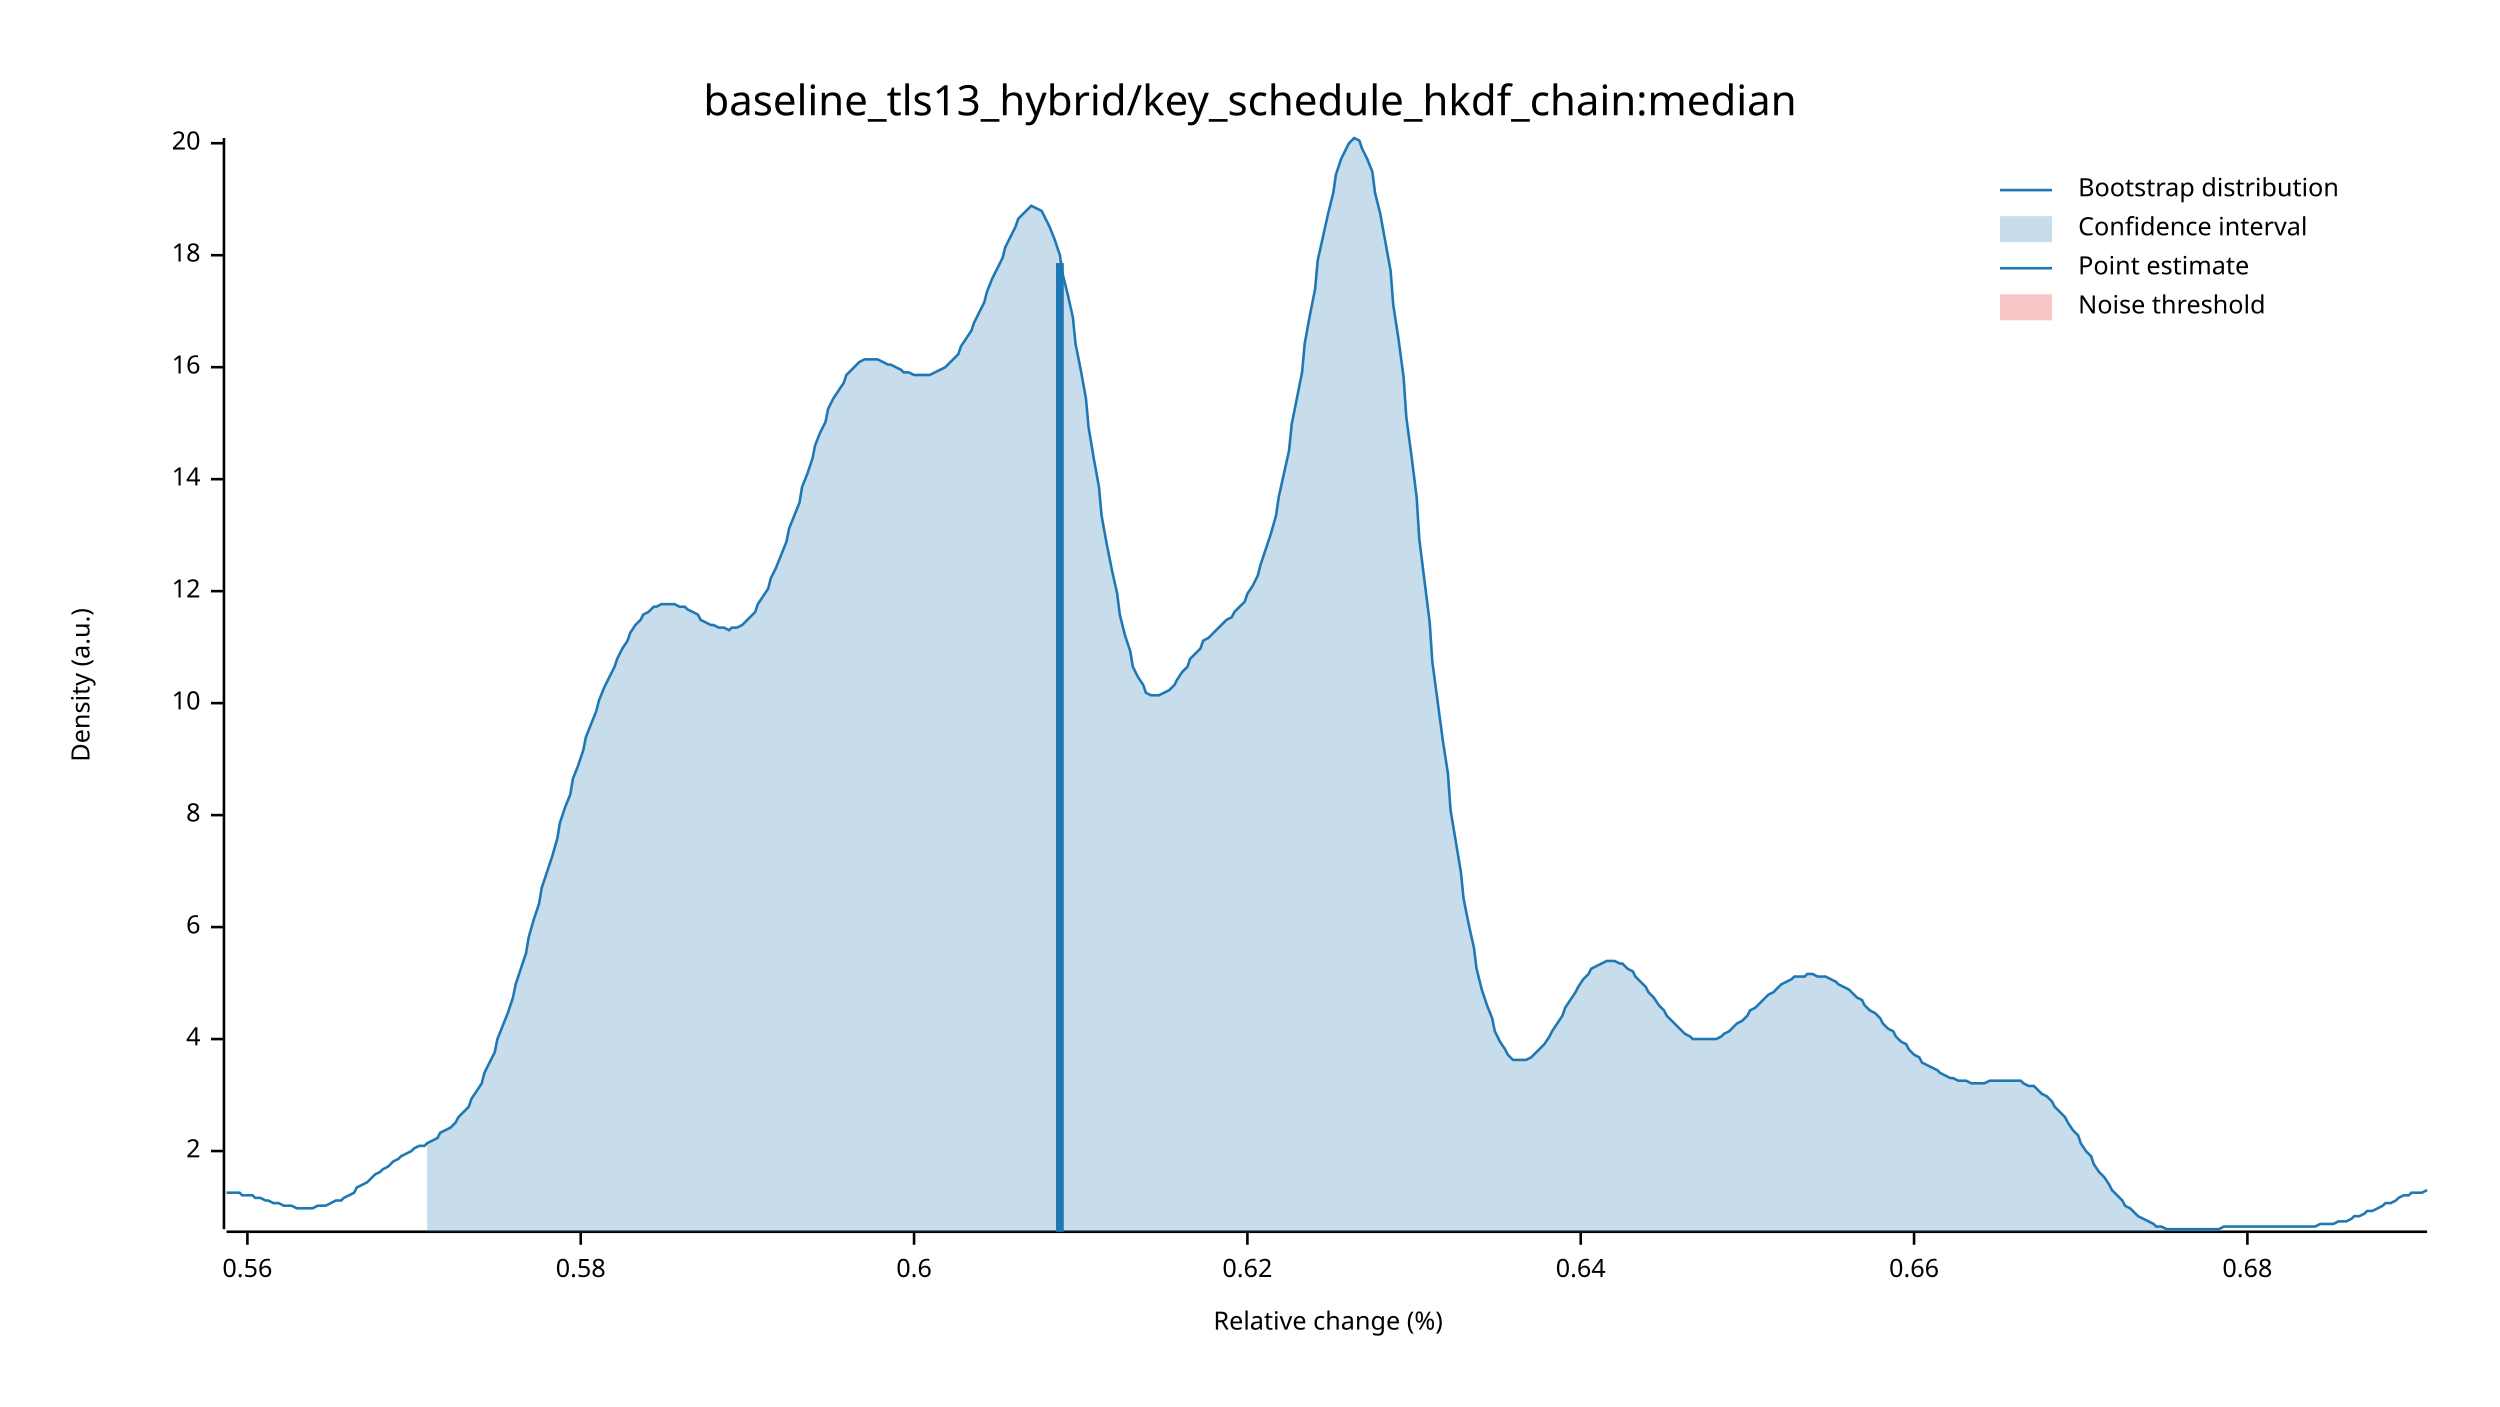
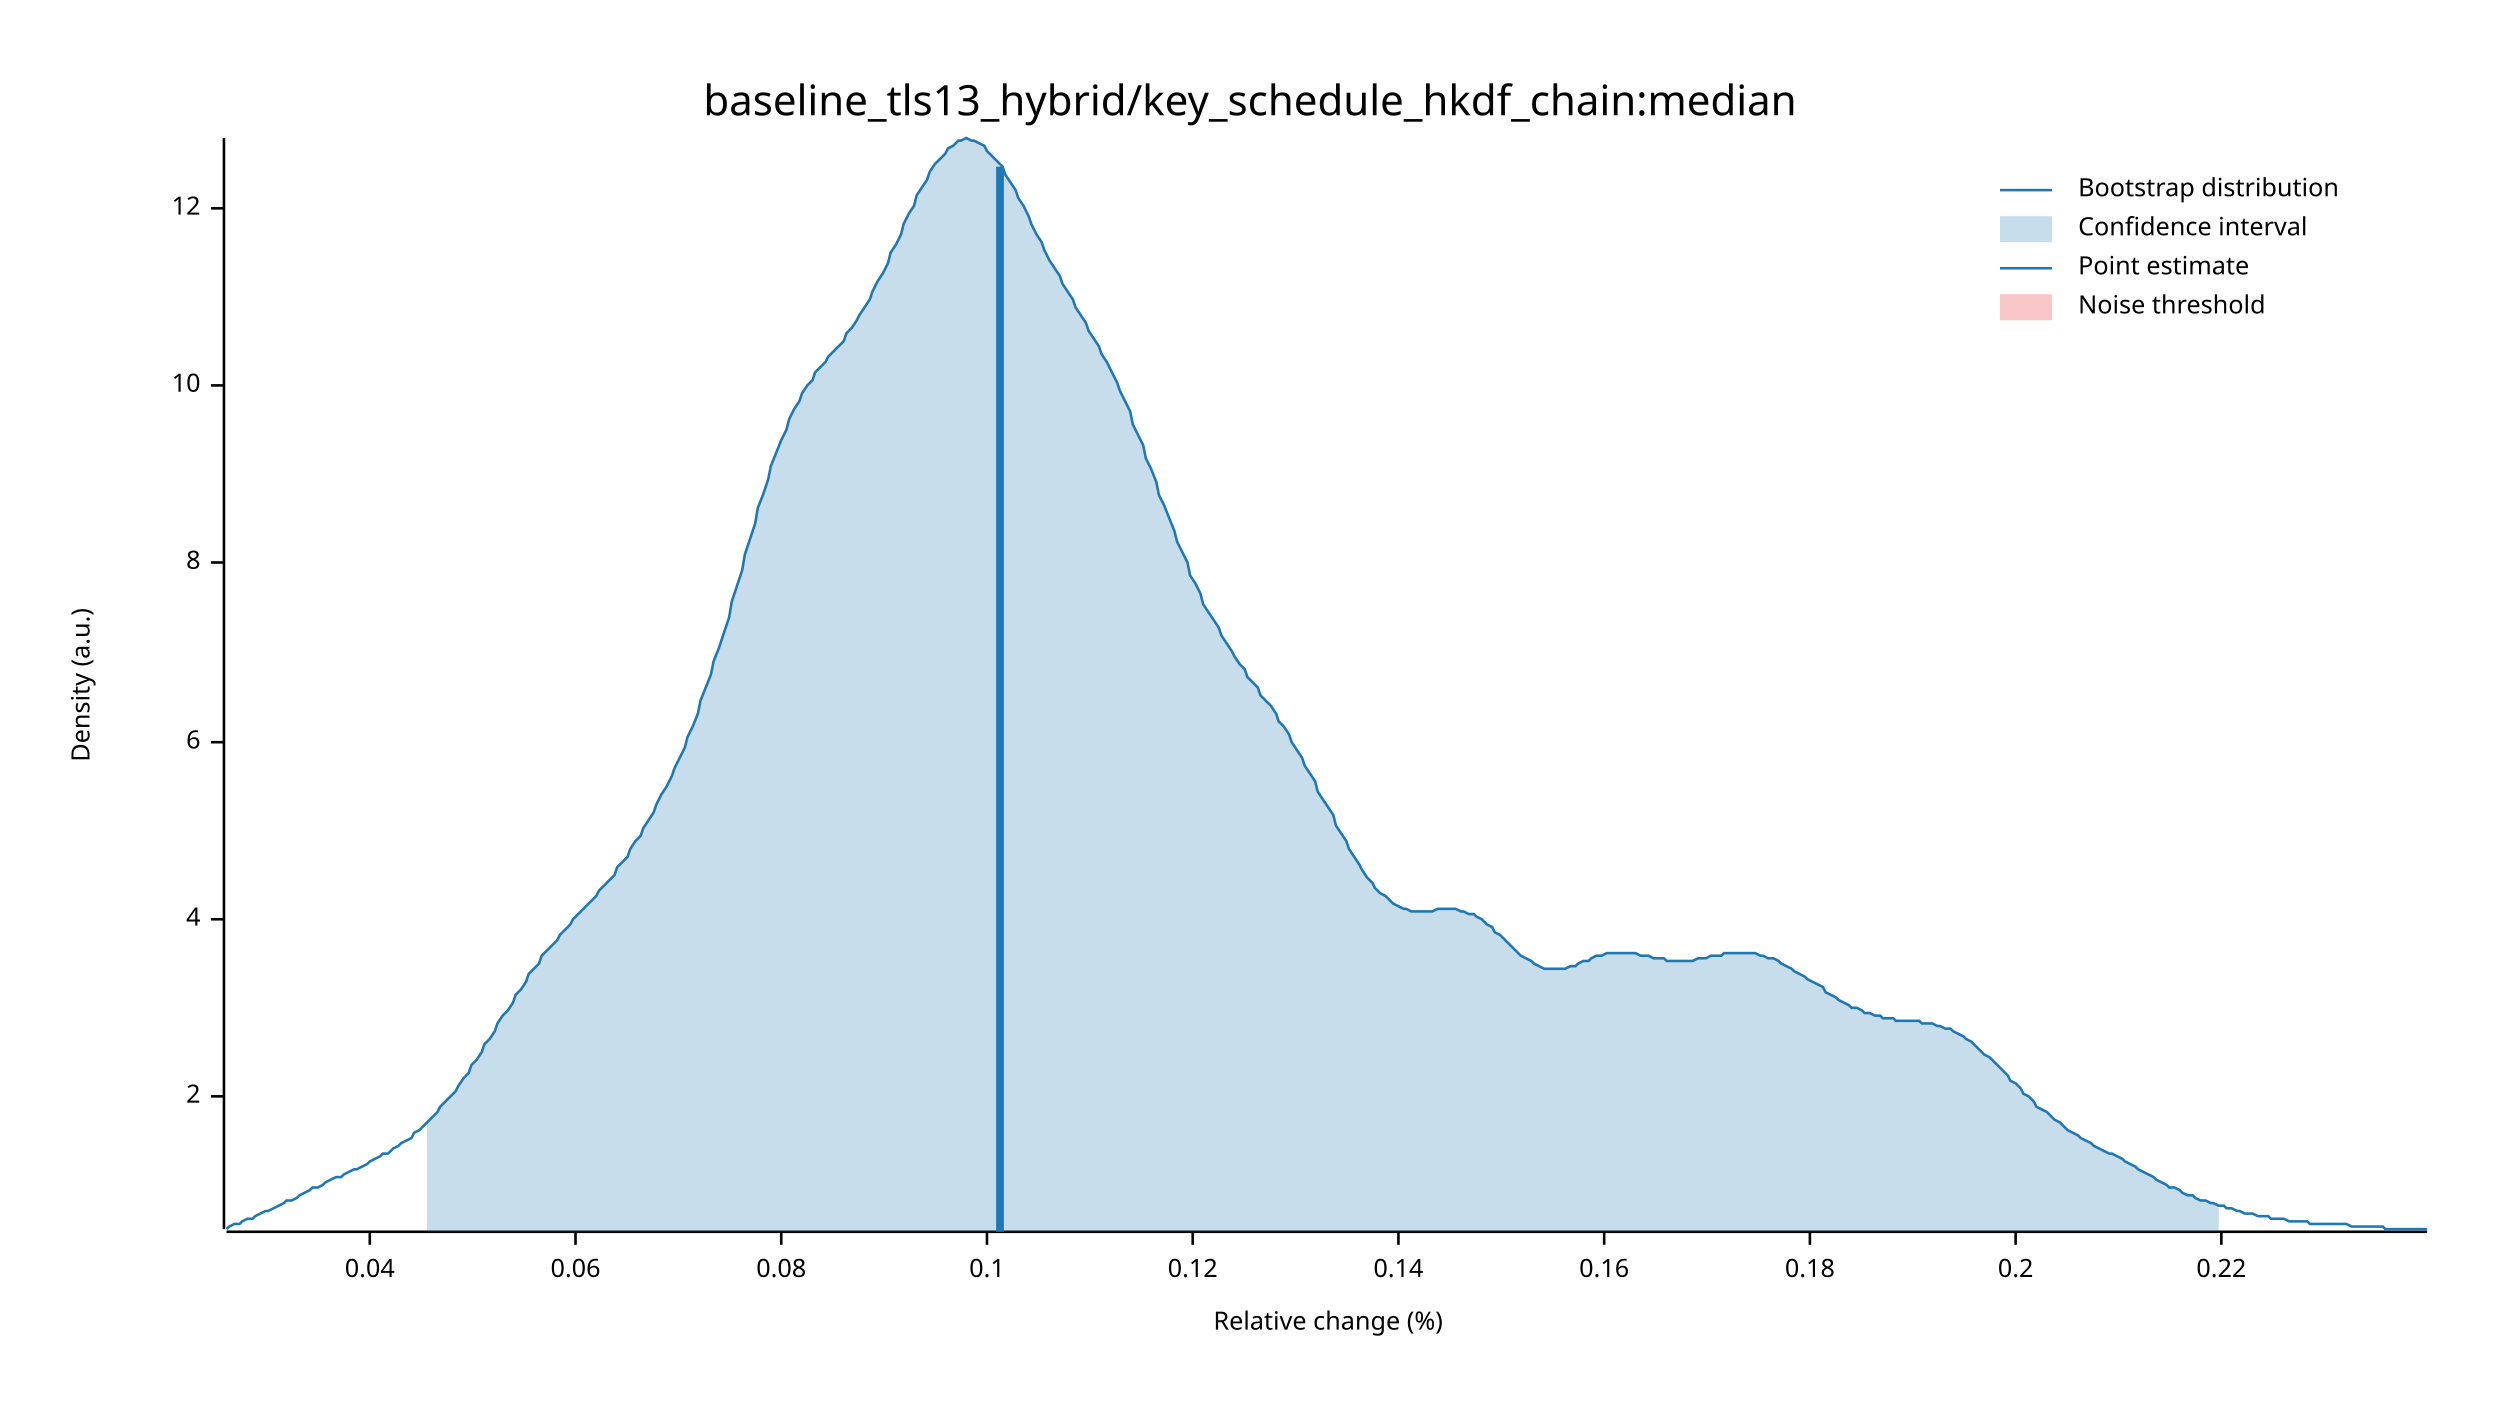
<svg xmlns="http://www.w3.org/2000/svg" width="960" height="540" viewBox="0 0 960 540">
  <text x="480" y="32" dy="0.76em" text-anchor="middle" font-family="sans-serif" font-size="16.129" opacity="1" fill="#000000">
baseline_tls13_hybrid/key_schedule_hkdf_chain:median
</text>
  <text x="27" y="263" dy="0.76em" text-anchor="middle" font-family="sans-serif" font-size="9.677" opacity="1" fill="#000000" transform="rotate(270, 27, 263)">
Density (a.u.)
</text>
  <text x="510" y="513" dy="-0.5ex" text-anchor="middle" font-family="sans-serif" font-size="9.677" opacity="1" fill="#000000">
Relative change (%)
</text>
  <polyline fill="none" opacity="1" stroke="#000000" stroke-width="1" points="86,53 86,472 " />
-   <text x="77" y="442" dy="0.5ex" text-anchor="end" font-family="sans-serif" font-size="9.677" opacity="1" fill="#000000">
+   <text x="77" y="421" dy="0.5ex" text-anchor="end" font-family="sans-serif" font-size="9.677" opacity="1" fill="#000000">
2
</text>
-   <polyline fill="none" opacity="1" stroke="#000000" stroke-width="1" points="81,442 86,442 " />
-   <text x="77" y="399" dy="0.5ex" text-anchor="end" font-family="sans-serif" font-size="9.677" opacity="1" fill="#000000">
+   <polyline fill="none" opacity="1" stroke="#000000" stroke-width="1" points="81,421 86,421 " />
+   <text x="77" y="353" dy="0.5ex" text-anchor="end" font-family="sans-serif" font-size="9.677" opacity="1" fill="#000000">
4
</text>
-   <polyline fill="none" opacity="1" stroke="#000000" stroke-width="1" points="81,399 86,399 " />
-   <text x="77" y="356" dy="0.5ex" text-anchor="end" font-family="sans-serif" font-size="9.677" opacity="1" fill="#000000">
+   <polyline fill="none" opacity="1" stroke="#000000" stroke-width="1" points="81,353 86,353 " />
+   <text x="77" y="285" dy="0.5ex" text-anchor="end" font-family="sans-serif" font-size="9.677" opacity="1" fill="#000000">
6
</text>
-   <polyline fill="none" opacity="1" stroke="#000000" stroke-width="1" points="81,356 86,356 " />
-   <text x="77" y="313" dy="0.5ex" text-anchor="end" font-family="sans-serif" font-size="9.677" opacity="1" fill="#000000">
+   <polyline fill="none" opacity="1" stroke="#000000" stroke-width="1" points="81,285 86,285 " />
+   <text x="77" y="216" dy="0.5ex" text-anchor="end" font-family="sans-serif" font-size="9.677" opacity="1" fill="#000000">
8
</text>
-   <polyline fill="none" opacity="1" stroke="#000000" stroke-width="1" points="81,313 86,313 " />
-   <text x="77" y="270" dy="0.5ex" text-anchor="end" font-family="sans-serif" font-size="9.677" opacity="1" fill="#000000">
+   <polyline fill="none" opacity="1" stroke="#000000" stroke-width="1" points="81,216 86,216 " />
+   <text x="77" y="148" dy="0.5ex" text-anchor="end" font-family="sans-serif" font-size="9.677" opacity="1" fill="#000000">
10
</text>
-   <polyline fill="none" opacity="1" stroke="#000000" stroke-width="1" points="81,270 86,270 " />
-   <text x="77" y="227" dy="0.5ex" text-anchor="end" font-family="sans-serif" font-size="9.677" opacity="1" fill="#000000">
+   <polyline fill="none" opacity="1" stroke="#000000" stroke-width="1" points="81,148 86,148 " />
+   <text x="77" y="80" dy="0.5ex" text-anchor="end" font-family="sans-serif" font-size="9.677" opacity="1" fill="#000000">
12
</text>
-   <polyline fill="none" opacity="1" stroke="#000000" stroke-width="1" points="81,227 86,227 " />
-   <text x="77" y="184" dy="0.5ex" text-anchor="end" font-family="sans-serif" font-size="9.677" opacity="1" fill="#000000">
- 14
+   <polyline fill="none" opacity="1" stroke="#000000" stroke-width="1" points="81,80 86,80 " />
+   <polyline fill="none" opacity="1" stroke="#000000" stroke-width="1" points="87,473 932,473 " />
+   <text x="142" y="483" dy="0.76em" text-anchor="middle" font-family="sans-serif" font-size="9.677" opacity="1" fill="#000000">
+ 0.04
</text>
-   <polyline fill="none" opacity="1" stroke="#000000" stroke-width="1" points="81,184 86,184 " />
-   <text x="77" y="141" dy="0.5ex" text-anchor="end" font-family="sans-serif" font-size="9.677" opacity="1" fill="#000000">
- 16
+   <polyline fill="none" opacity="1" stroke="#000000" stroke-width="1" points="142,473 142,478 " />
+   <text x="221" y="483" dy="0.76em" text-anchor="middle" font-family="sans-serif" font-size="9.677" opacity="1" fill="#000000">
+ 0.06
</text>
-   <polyline fill="none" opacity="1" stroke="#000000" stroke-width="1" points="81,141 86,141 " />
-   <text x="77" y="98" dy="0.5ex" text-anchor="end" font-family="sans-serif" font-size="9.677" opacity="1" fill="#000000">
- 18
+   <polyline fill="none" opacity="1" stroke="#000000" stroke-width="1" points="221,473 221,478 " />
+   <text x="300" y="483" dy="0.76em" text-anchor="middle" font-family="sans-serif" font-size="9.677" opacity="1" fill="#000000">
+ 0.08
</text>
-   <polyline fill="none" opacity="1" stroke="#000000" stroke-width="1" points="81,98 86,98 " />
-   <text x="77" y="55" dy="0.5ex" text-anchor="end" font-family="sans-serif" font-size="9.677" opacity="1" fill="#000000">
- 20
+   <polyline fill="none" opacity="1" stroke="#000000" stroke-width="1" points="300,473 300,478 " />
+   <text x="379" y="483" dy="0.76em" text-anchor="middle" font-family="sans-serif" font-size="9.677" opacity="1" fill="#000000">
+ 0.1
</text>
-   <polyline fill="none" opacity="1" stroke="#000000" stroke-width="1" points="81,55 86,55 " />
-   <polyline fill="none" opacity="1" stroke="#000000" stroke-width="1" points="87,473 932,473 " />
-   <text x="95" y="483" dy="0.76em" text-anchor="middle" font-family="sans-serif" font-size="9.677" opacity="1" fill="#000000">
- 0.56
+   <polyline fill="none" opacity="1" stroke="#000000" stroke-width="1" points="379,473 379,478 " />
+   <text x="458" y="483" dy="0.76em" text-anchor="middle" font-family="sans-serif" font-size="9.677" opacity="1" fill="#000000">
+ 0.12
</text>
-   <polyline fill="none" opacity="1" stroke="#000000" stroke-width="1" points="95,473 95,478 " />
-   <text x="223" y="483" dy="0.76em" text-anchor="middle" font-family="sans-serif" font-size="9.677" opacity="1" fill="#000000">
- 0.58
+   <polyline fill="none" opacity="1" stroke="#000000" stroke-width="1" points="458,473 458,478 " />
+   <text x="537" y="483" dy="0.76em" text-anchor="middle" font-family="sans-serif" font-size="9.677" opacity="1" fill="#000000">
+ 0.14
</text>
-   <polyline fill="none" opacity="1" stroke="#000000" stroke-width="1" points="223,473 223,478 " />
-   <text x="351" y="483" dy="0.76em" text-anchor="middle" font-family="sans-serif" font-size="9.677" opacity="1" fill="#000000">
- 0.6
+   <polyline fill="none" opacity="1" stroke="#000000" stroke-width="1" points="537,473 537,478 " />
+   <text x="616" y="483" dy="0.76em" text-anchor="middle" font-family="sans-serif" font-size="9.677" opacity="1" fill="#000000">
+ 0.16
</text>
-   <polyline fill="none" opacity="1" stroke="#000000" stroke-width="1" points="351,473 351,478 " />
-   <text x="479" y="483" dy="0.76em" text-anchor="middle" font-family="sans-serif" font-size="9.677" opacity="1" fill="#000000">
- 0.62
+   <polyline fill="none" opacity="1" stroke="#000000" stroke-width="1" points="616,473 616,478 " />
+   <text x="695" y="483" dy="0.76em" text-anchor="middle" font-family="sans-serif" font-size="9.677" opacity="1" fill="#000000">
+ 0.18
</text>
-   <polyline fill="none" opacity="1" stroke="#000000" stroke-width="1" points="479,473 479,478 " />
-   <text x="607" y="483" dy="0.76em" text-anchor="middle" font-family="sans-serif" font-size="9.677" opacity="1" fill="#000000">
- 0.64
+   <polyline fill="none" opacity="1" stroke="#000000" stroke-width="1" points="695,473 695,478 " />
+   <text x="774" y="483" dy="0.76em" text-anchor="middle" font-family="sans-serif" font-size="9.677" opacity="1" fill="#000000">
+ 0.2
</text>
-   <polyline fill="none" opacity="1" stroke="#000000" stroke-width="1" points="607,473 607,478 " />
-   <text x="735" y="483" dy="0.76em" text-anchor="middle" font-family="sans-serif" font-size="9.677" opacity="1" fill="#000000">
- 0.66
+   <polyline fill="none" opacity="1" stroke="#000000" stroke-width="1" points="774,473 774,478 " />
+   <text x="853" y="483" dy="0.76em" text-anchor="middle" font-family="sans-serif" font-size="9.677" opacity="1" fill="#000000">
+ 0.22
</text>
-   <polyline fill="none" opacity="1" stroke="#000000" stroke-width="1" points="735,473 735,478 " />
-   <text x="863" y="483" dy="0.76em" text-anchor="middle" font-family="sans-serif" font-size="9.677" opacity="1" fill="#000000">
- 0.68
- </text>
-   <polyline fill="none" opacity="1" stroke="#000000" stroke-width="1" points="863,473 863,478 " />
-   <polyline fill="none" opacity="1" stroke="#1F78B4" stroke-width="1" points="87,458 88,458 90,458 92,458 93,459 95,459 97,459 98,460 100,460 102,461 103,461 105,462 107,462 109,463 110,463 112,463 114,464 115,464 117,464 119,464 120,464 122,463 124,463 125,463 127,462 129,461 131,461 132,460 134,459 136,458 137,456 139,455 141,454 142,453 144,451 146,450 147,449 149,448 151,446 153,445 154,444 156,443 158,442 159,441 161,440 163,440 164,439 166,438 168,437 169,435 171,434 173,433 175,431 176,429 178,427 180,425 181,422 183,419 185,416 186,412 188,408 190,404 191,399 193,394 195,389 197,383 198,378 200,372 202,366 203,360 205,353 207,347 208,341 210,335 212,329 214,322 215,316 217,310 219,305 220,299 222,294 224,288 225,283 227,278 229,273 230,269 232,264 234,260 236,256 237,253 239,249 241,246 242,243 244,240 246,238 247,236 249,235 251,233 252,233 254,232 256,232 258,232 259,232 261,233 263,233 264,234 266,235 268,236 269,238 271,239 273,240 274,240 276,241 278,241 280,242 281,241 283,241 285,240 286,239 288,237 290,235 291,232 293,229 295,226 296,222 298,218 300,213 302,208 303,203 305,198 307,193 308,187 310,182 312,176 313,171 315,166 317,162 318,157 320,153 322,150 324,147 325,144 327,142 329,140 330,139 332,138 334,138 335,138 337,138 339,139 341,140 342,140 344,141 346,142 347,143 349,143 351,144 352,144 354,144 356,144 357,144 359,143 361,142 363,141 364,140 366,138 368,136 369,133 371,130 373,127 374,124 376,120 378,116 379,112 381,107 383,103 385,99 386,95 388,91 390,87 391,84 393,82 395,80 396,79 398,80 400,81 401,83 403,87 405,92 407,98 408,105 410,113 412,122 413,132 415,142 417,153 418,164 420,176 422,187 423,198 425,209 427,219 429,228 430,236 432,244 434,250 435,256 437,260 439,263 440,266 442,267 444,267 445,267 447,266 449,265 451,263 452,261 454,258 456,256 457,253 459,251 461,249 462,246 464,245 466,243 468,241 469,240 471,238 473,237 474,235 476,233 478,231 479,228 481,225 483,221 484,217 486,211 488,205 490,198 491,191 493,182 495,173 496,163 498,153 500,143 501,132 503,121 505,111 506,100 508,91 510,82 512,74 513,67 515,61 517,57 518,55 520,53 522,54 523,57 525,61 527,66 528,74 530,82 532,93 534,104 535,117 537,130 539,145 540,160 542,175 544,191 545,207 547,223 549,239 550,254 552,269 554,284 556,297 557,311 559,323 561,335 562,345 564,355 566,364 567,372 569,380 571,386 573,391 574,396 576,400 578,403 579,405 581,407 583,407 584,407 586,407 588,406 589,405 591,403 593,401 595,398 596,396 598,393 600,390 601,387 603,384 605,381 606,379 608,376 610,374 611,372 613,371 615,370 617,369 618,369 620,369 622,370 623,370 625,372 627,373 628,375 630,377 632,379 633,381 635,383 637,386 639,388 640,390 642,392 644,394 645,395 647,397 649,398 650,399 652,399 654,399 655,399 657,399 659,399 661,398 662,397 664,396 666,394 667,393 669,392 671,390 672,388 674,387 676,385 677,384 679,382 681,381 683,379 684,378 686,377 688,376 689,375 691,375 693,375 694,374 696,374 698,375 700,375 701,375 703,376 705,377 706,378 708,379 710,380 711,381 713,383 715,384 716,386 718,388 720,389 722,391 723,393 725,395 727,396 728,398 730,400 732,401 733,403 735,405 737,406 738,408 740,409 742,410 744,411 745,412 747,413 749,414 750,414 752,415 754,415 755,415 757,416 759,416 760,416 762,416 764,415 766,415 767,415 769,415 771,415 772,415 774,415 776,415 777,416 779,417 781,417 782,418 784,420 786,421 788,423 789,425 791,427 793,429 794,431 796,434 798,436 799,439 801,442 803,444 804,447 806,450 808,452 810,455 811,457 813,459 815,461 816,463 818,464 820,466 821,467 823,468 825,469 827,470 828,471 830,471 832,472 833,472 835,472 837,472 838,472 840,472 842,472 843,472 845,472 847,472 849,472 850,472 852,472 854,471 855,471 857,471 859,471 860,471 862,471 864,471 865,471 867,471 869,471 871,471 872,471 874,471 876,471 877,471 879,471 881,471 882,471 884,471 886,471 887,471 889,471 891,470 893,470 894,470 896,470 898,469 899,469 901,469 903,468 904,467 906,467 908,466 909,465 911,465 913,464 915,463 916,462 918,462 920,461 921,460 923,459 925,459 926,458 928,458 930,458 932,457 " />
-   <polygon opacity="0.25" fill="#1F78B4" points="164,439 166,438 168,437 169,435 171,434 173,433 175,431 176,429 178,427 180,425 181,422 183,419 185,416 186,412 188,408 190,404 191,399 193,394 195,389 197,383 198,378 200,372 202,366 203,360 205,353 207,347 208,341 210,335 212,329 214,322 215,316 217,310 219,305 220,299 222,294 224,288 225,283 227,278 229,273 230,269 232,264 234,260 236,256 237,253 239,249 241,246 242,243 244,240 246,238 247,236 249,235 251,233 252,233 254,232 256,232 258,232 259,232 261,233 263,233 264,234 266,235 268,236 269,238 271,239 273,240 274,240 276,241 278,241 280,242 281,241 283,241 285,240 286,239 288,237 290,235 291,232 293,229 295,226 296,222 298,218 300,213 302,208 303,203 305,198 307,193 308,187 310,182 312,176 313,171 315,166 317,162 318,157 320,153 322,150 324,147 325,144 327,142 329,140 330,139 332,138 334,138 335,138 337,138 339,139 341,140 342,140 344,141 346,142 347,143 349,143 351,144 352,144 354,144 356,144 357,144 359,143 361,142 363,141 364,140 366,138 368,136 369,133 371,130 373,127 374,124 376,120 378,116 379,112 381,107 383,103 385,99 386,95 388,91 390,87 391,84 393,82 395,80 396,79 398,80 400,81 401,83 403,87 405,92 407,98 408,105 410,113 412,122 413,132 415,142 417,153 418,164 420,176 422,187 423,198 425,209 427,219 429,228 430,236 432,244 434,250 435,256 437,260 439,263 440,266 442,267 444,267 445,267 447,266 449,265 451,263 452,261 454,258 456,256 457,253 459,251 461,249 462,246 464,245 466,243 468,241 469,240 471,238 473,237 474,235 476,233 478,231 479,228 481,225 483,221 484,217 486,211 488,205 490,198 491,191 493,182 495,173 496,163 498,153 500,143 501,132 503,121 505,111 506,100 508,91 510,82 512,74 513,67 515,61 517,57 518,55 520,53 522,54 523,57 525,61 527,66 528,74 530,82 532,93 534,104 535,117 537,130 539,145 540,160 542,175 544,191 545,207 547,223 549,239 550,254 552,269 554,284 556,297 557,311 559,323 561,335 562,345 564,355 566,364 567,372 569,380 571,386 573,391 574,396 576,400 578,403 579,405 581,407 583,407 584,407 586,407 588,406 589,405 591,403 593,401 595,398 596,396 598,393 600,390 601,387 603,384 605,381 606,379 608,376 610,374 611,372 613,371 615,370 617,369 618,369 620,369 622,370 623,370 625,372 627,373 628,375 630,377 632,379 633,381 635,383 637,386 639,388 640,390 642,392 644,394 645,395 647,397 649,398 650,399 652,399 654,399 655,399 657,399 659,399 661,398 662,397 664,396 666,394 667,393 669,392 671,390 672,388 674,387 676,385 677,384 679,382 681,381 683,379 684,378 686,377 688,376 689,375 691,375 693,375 694,374 696,374 698,375 700,375 701,375 703,376 705,377 706,378 708,379 710,380 711,381 713,383 715,384 716,386 718,388 720,389 722,391 723,393 725,395 727,396 728,398 730,400 732,401 733,403 735,405 737,406 738,408 740,409 742,410 744,411 745,412 747,413 749,414 750,414 752,415 754,415 755,415 757,416 759,416 760,416 762,416 764,415 766,415 767,415 769,415 771,415 772,415 774,415 776,415 777,416 779,417 781,417 782,418 784,420 786,421 788,423 789,425 791,427 793,429 794,431 796,434 798,436 799,439 801,442 803,444 804,447 806,450 808,452 810,455 811,457 813,459 815,461 816,463 818,464 820,466 821,467 823,468 825,469 827,470 828,471 830,471 832,472 833,472 835,472 837,472 838,472 840,472 842,472 843,472 845,472 847,472 849,472 850,472 852,472 852,473 164,473 " />
-   <polyline fill="none" opacity="1" stroke="#1F78B4" stroke-width="3" points="407,473 407,101 " />
+   <polyline fill="none" opacity="1" stroke="#000000" stroke-width="1" points="853,473 853,478 " />
+   <polyline fill="none" opacity="1" stroke="#1F78B4" stroke-width="1" points="87,472 88,471 90,470 92,470 93,469 95,468 97,468 98,467 100,466 102,465 103,465 105,464 107,463 109,462 110,461 112,461 114,460 115,459 117,458 119,457 120,456 122,456 124,455 125,454 127,453 129,452 131,452 132,451 134,450 136,449 137,449 139,448 141,447 142,446 144,445 146,444 147,443 149,443 151,441 153,440 154,439 156,438 158,437 159,435 161,434 163,432 164,431 166,429 168,427 169,425 171,423 173,421 175,419 176,417 178,414 180,412 181,409 183,407 185,404 186,401 188,399 190,396 191,393 193,390 195,388 197,385 198,382 200,380 202,377 203,374 205,372 207,370 208,367 210,365 212,363 214,361 215,359 217,357 219,355 220,353 222,351 224,349 225,348 227,346 229,344 230,342 232,340 234,338 236,336 237,333 239,331 241,329 242,326 244,323 246,321 247,318 249,315 251,312 252,309 254,305 256,302 258,298 259,295 261,291 263,287 264,283 266,279 268,274 269,269 271,264 273,259 274,254 276,249 278,243 280,237 281,231 283,225 285,219 286,213 288,207 290,201 291,195 293,190 295,184 296,179 298,174 300,169 302,165 303,161 305,157 307,154 308,151 310,148 312,146 313,143 315,141 317,139 318,137 320,135 322,133 324,131 325,128 327,126 329,123 330,121 332,118 334,115 335,112 337,108 339,105 341,101 342,97 344,94 346,90 347,86 349,82 351,79 352,75 354,72 356,69 357,66 359,63 361,61 363,59 364,57 366,56 368,54 369,54 371,53 373,54 374,54 376,55 378,56 379,58 381,60 383,62 385,64 386,67 388,70 390,73 391,76 393,79 395,83 396,86 398,90 400,93 401,96 403,100 405,103 407,106 408,109 410,112 412,115 413,118 415,121 417,124 418,127 420,130 422,133 423,136 425,139 427,143 429,147 430,150 432,154 434,158 435,163 437,167 439,171 440,176 442,180 444,185 445,190 447,194 449,199 451,204 452,208 454,212 456,216 457,221 459,224 461,228 462,232 464,235 466,238 468,241 469,244 471,247 473,250 474,252 476,255 478,257 479,260 481,262 483,264 484,267 486,269 488,271 490,274 491,277 493,279 495,282 496,285 498,288 500,291 501,294 503,297 505,300 506,304 508,307 510,310 512,313 513,317 515,320 517,323 518,326 520,329 522,332 523,334 525,337 527,339 528,341 530,343 532,344 534,346 535,347 537,348 539,349 540,349 542,350 544,350 545,350 547,350 549,350 550,350 552,349 554,349 556,349 557,349 559,349 561,350 562,350 564,351 566,351 567,352 569,353 571,355 573,356 574,358 576,359 578,361 579,362 581,364 583,366 584,367 586,368 588,369 589,370 591,371 593,372 595,372 596,372 598,372 600,372 601,372 603,371 605,371 606,370 608,369 610,369 611,368 613,367 615,367 617,366 618,366 620,366 622,366 623,366 625,366 627,366 628,366 630,367 632,367 633,367 635,368 637,368 639,368 640,369 642,369 644,369 645,369 647,369 649,369 650,369 652,368 654,368 655,368 657,367 659,367 661,367 662,366 664,366 666,366 667,366 669,366 671,366 672,366 674,366 676,367 677,367 679,368 681,368 683,369 684,370 686,371 688,372 689,373 691,374 693,375 694,376 696,377 698,378 700,379 701,381 703,382 705,383 706,384 708,385 710,386 711,387 713,387 715,388 716,389 718,389 720,390 722,390 723,391 725,391 727,391 728,392 730,392 732,392 733,392 735,392 737,392 738,393 740,393 742,393 744,394 745,394 747,395 749,395 750,396 752,397 754,398 755,399 757,400 759,402 760,403 762,405 764,406 766,408 767,409 769,411 771,413 772,415 774,416 776,418 777,420 779,421 781,423 782,425 784,426 786,427 788,429 789,430 791,431 793,433 794,434 796,435 798,436 799,437 801,438 803,439 804,440 806,441 808,442 810,443 811,443 813,444 815,445 816,446 818,447 820,448 821,449 823,450 825,451 827,452 828,453 830,454 832,455 833,456 835,456 837,457 838,458 840,459 842,459 843,460 845,461 847,461 849,462 850,462 852,463 854,463 855,464 857,464 859,465 860,465 862,466 864,466 865,466 867,467 869,467 871,467 872,468 874,468 876,468 877,468 879,469 881,469 882,469 884,469 886,469 887,470 889,470 891,470 893,470 894,470 896,470 898,470 899,470 901,470 903,471 904,471 906,471 908,471 909,471 911,471 913,471 915,471 916,472 918,472 920,472 921,472 923,472 925,472 926,472 928,472 930,472 932,472 " />
+   <polygon opacity="0.25" fill="#1F78B4" points="164,431 166,429 168,427 169,425 171,423 173,421 175,419 176,417 178,414 180,412 181,409 183,407 185,404 186,401 188,399 190,396 191,393 193,390 195,388 197,385 198,382 200,380 202,377 203,374 205,372 207,370 208,367 210,365 212,363 214,361 215,359 217,357 219,355 220,353 222,351 224,349 225,348 227,346 229,344 230,342 232,340 234,338 236,336 237,333 239,331 241,329 242,326 244,323 246,321 247,318 249,315 251,312 252,309 254,305 256,302 258,298 259,295 261,291 263,287 264,283 266,279 268,274 269,269 271,264 273,259 274,254 276,249 278,243 280,237 281,231 283,225 285,219 286,213 288,207 290,201 291,195 293,190 295,184 296,179 298,174 300,169 302,165 303,161 305,157 307,154 308,151 310,148 312,146 313,143 315,141 317,139 318,137 320,135 322,133 324,131 325,128 327,126 329,123 330,121 332,118 334,115 335,112 337,108 339,105 341,101 342,97 344,94 346,90 347,86 349,82 351,79 352,75 354,72 356,69 357,66 359,63 361,61 363,59 364,57 366,56 368,54 369,54 371,53 373,54 374,54 376,55 378,56 379,58 381,60 383,62 385,64 386,67 388,70 390,73 391,76 393,79 395,83 396,86 398,90 400,93 401,96 403,100 405,103 407,106 408,109 410,112 412,115 413,118 415,121 417,124 418,127 420,130 422,133 423,136 425,139 427,143 429,147 430,150 432,154 434,158 435,163 437,167 439,171 440,176 442,180 444,185 445,190 447,194 449,199 451,204 452,208 454,212 456,216 457,221 459,224 461,228 462,232 464,235 466,238 468,241 469,244 471,247 473,250 474,252 476,255 478,257 479,260 481,262 483,264 484,267 486,269 488,271 490,274 491,277 493,279 495,282 496,285 498,288 500,291 501,294 503,297 505,300 506,304 508,307 510,310 512,313 513,317 515,320 517,323 518,326 520,329 522,332 523,334 525,337 527,339 528,341 530,343 532,344 534,346 535,347 537,348 539,349 540,349 542,350 544,350 545,350 547,350 549,350 550,350 552,349 554,349 556,349 557,349 559,349 561,350 562,350 564,351 566,351 567,352 569,353 571,355 573,356 574,358 576,359 578,361 579,362 581,364 583,366 584,367 586,368 588,369 589,370 591,371 593,372 595,372 596,372 598,372 600,372 601,372 603,371 605,371 606,370 608,369 610,369 611,368 613,367 615,367 617,366 618,366 620,366 622,366 623,366 625,366 627,366 628,366 630,367 632,367 633,367 635,368 637,368 639,368 640,369 642,369 644,369 645,369 647,369 649,369 650,369 652,368 654,368 655,368 657,367 659,367 661,367 662,366 664,366 666,366 667,366 669,366 671,366 672,366 674,366 676,367 677,367 679,368 681,368 683,369 684,370 686,371 688,372 689,373 691,374 693,375 694,376 696,377 698,378 700,379 701,381 703,382 705,383 706,384 708,385 710,386 711,387 713,387 715,388 716,389 718,389 720,390 722,390 723,391 725,391 727,391 728,392 730,392 732,392 733,392 735,392 737,392 738,393 740,393 742,393 744,394 745,394 747,395 749,395 750,396 752,397 754,398 755,399 757,400 759,402 760,403 762,405 764,406 766,408 767,409 769,411 771,413 772,415 774,416 776,418 777,420 779,421 781,423 782,425 784,426 786,427 788,429 789,430 791,431 793,433 794,434 796,435 798,436 799,437 801,438 803,439 804,440 806,441 808,442 810,443 811,443 813,444 815,445 816,446 818,447 820,448 821,449 823,450 825,451 827,452 828,453 830,454 832,455 833,456 835,456 837,457 838,458 840,459 842,459 843,460 845,461 847,461 849,462 850,462 852,463 852,473 164,473 " />
+   <polyline fill="none" opacity="1" stroke="#1F78B4" stroke-width="3" points="384,473 384,64 " />
  <rect x="509" y="53" width="0" height="419" opacity="0.1" fill="#E31A1C" stroke="none" />
  <text x="798" y="68" dy="0.76em" text-anchor="start" font-family="sans-serif" font-size="9.677" opacity="1" fill="#000000">
Bootstrap distribution
</text>
  <text x="798" y="83" dy="0.76em" text-anchor="start" font-family="sans-serif" font-size="9.677" opacity="1" fill="#000000">
Confidence interval
</text>
  <text x="798" y="98" dy="0.76em" text-anchor="start" font-family="sans-serif" font-size="9.677" opacity="1" fill="#000000">
Point estimate
</text>
  <text x="798" y="113" dy="0.76em" text-anchor="start" font-family="sans-serif" font-size="9.677" opacity="1" fill="#000000">
Noise threshold
</text>
  <polyline fill="none" opacity="1" stroke="#1F78B4" stroke-width="1" points="768,73 788,73 " />
  <rect x="768" y="83" width="20" height="10" opacity="0.25" fill="#1F78B4" stroke="none" />
  <polyline fill="none" opacity="1" stroke="#1F78B4" stroke-width="1" points="768,103 788,103 " />
  <rect x="768" y="113" width="20" height="10" opacity="0.25" fill="#E31A1C" stroke="none" />
</svg>
